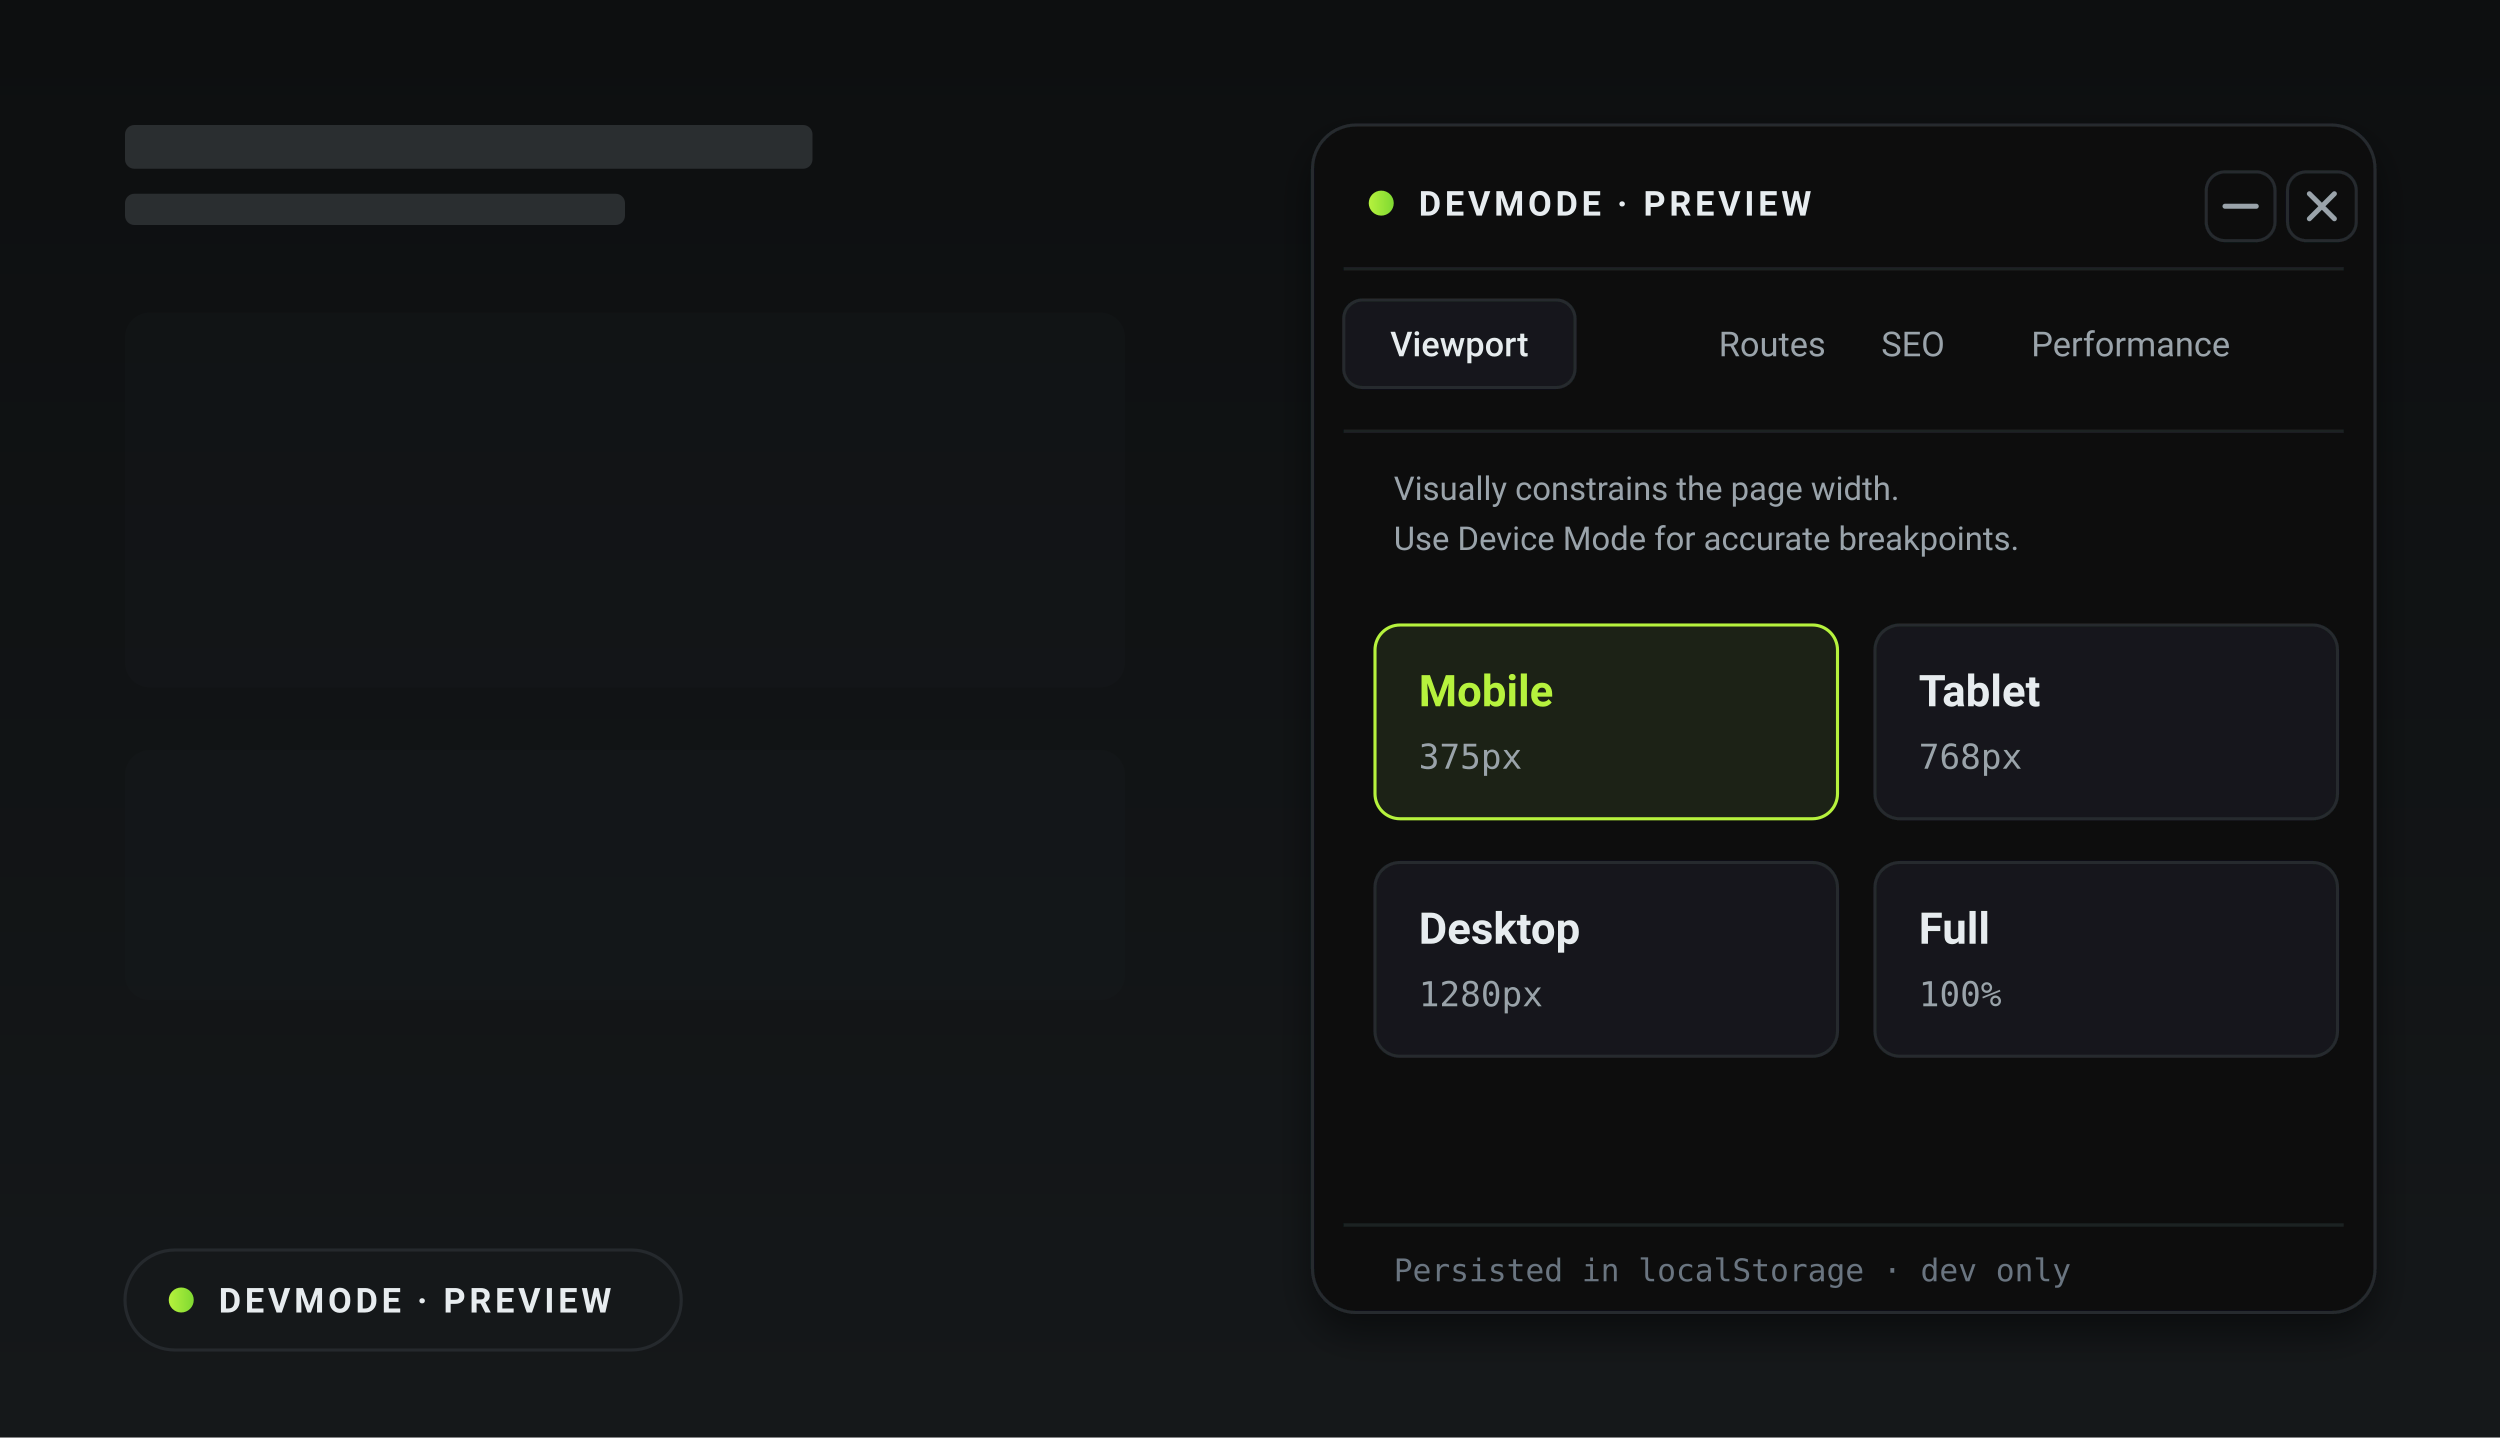
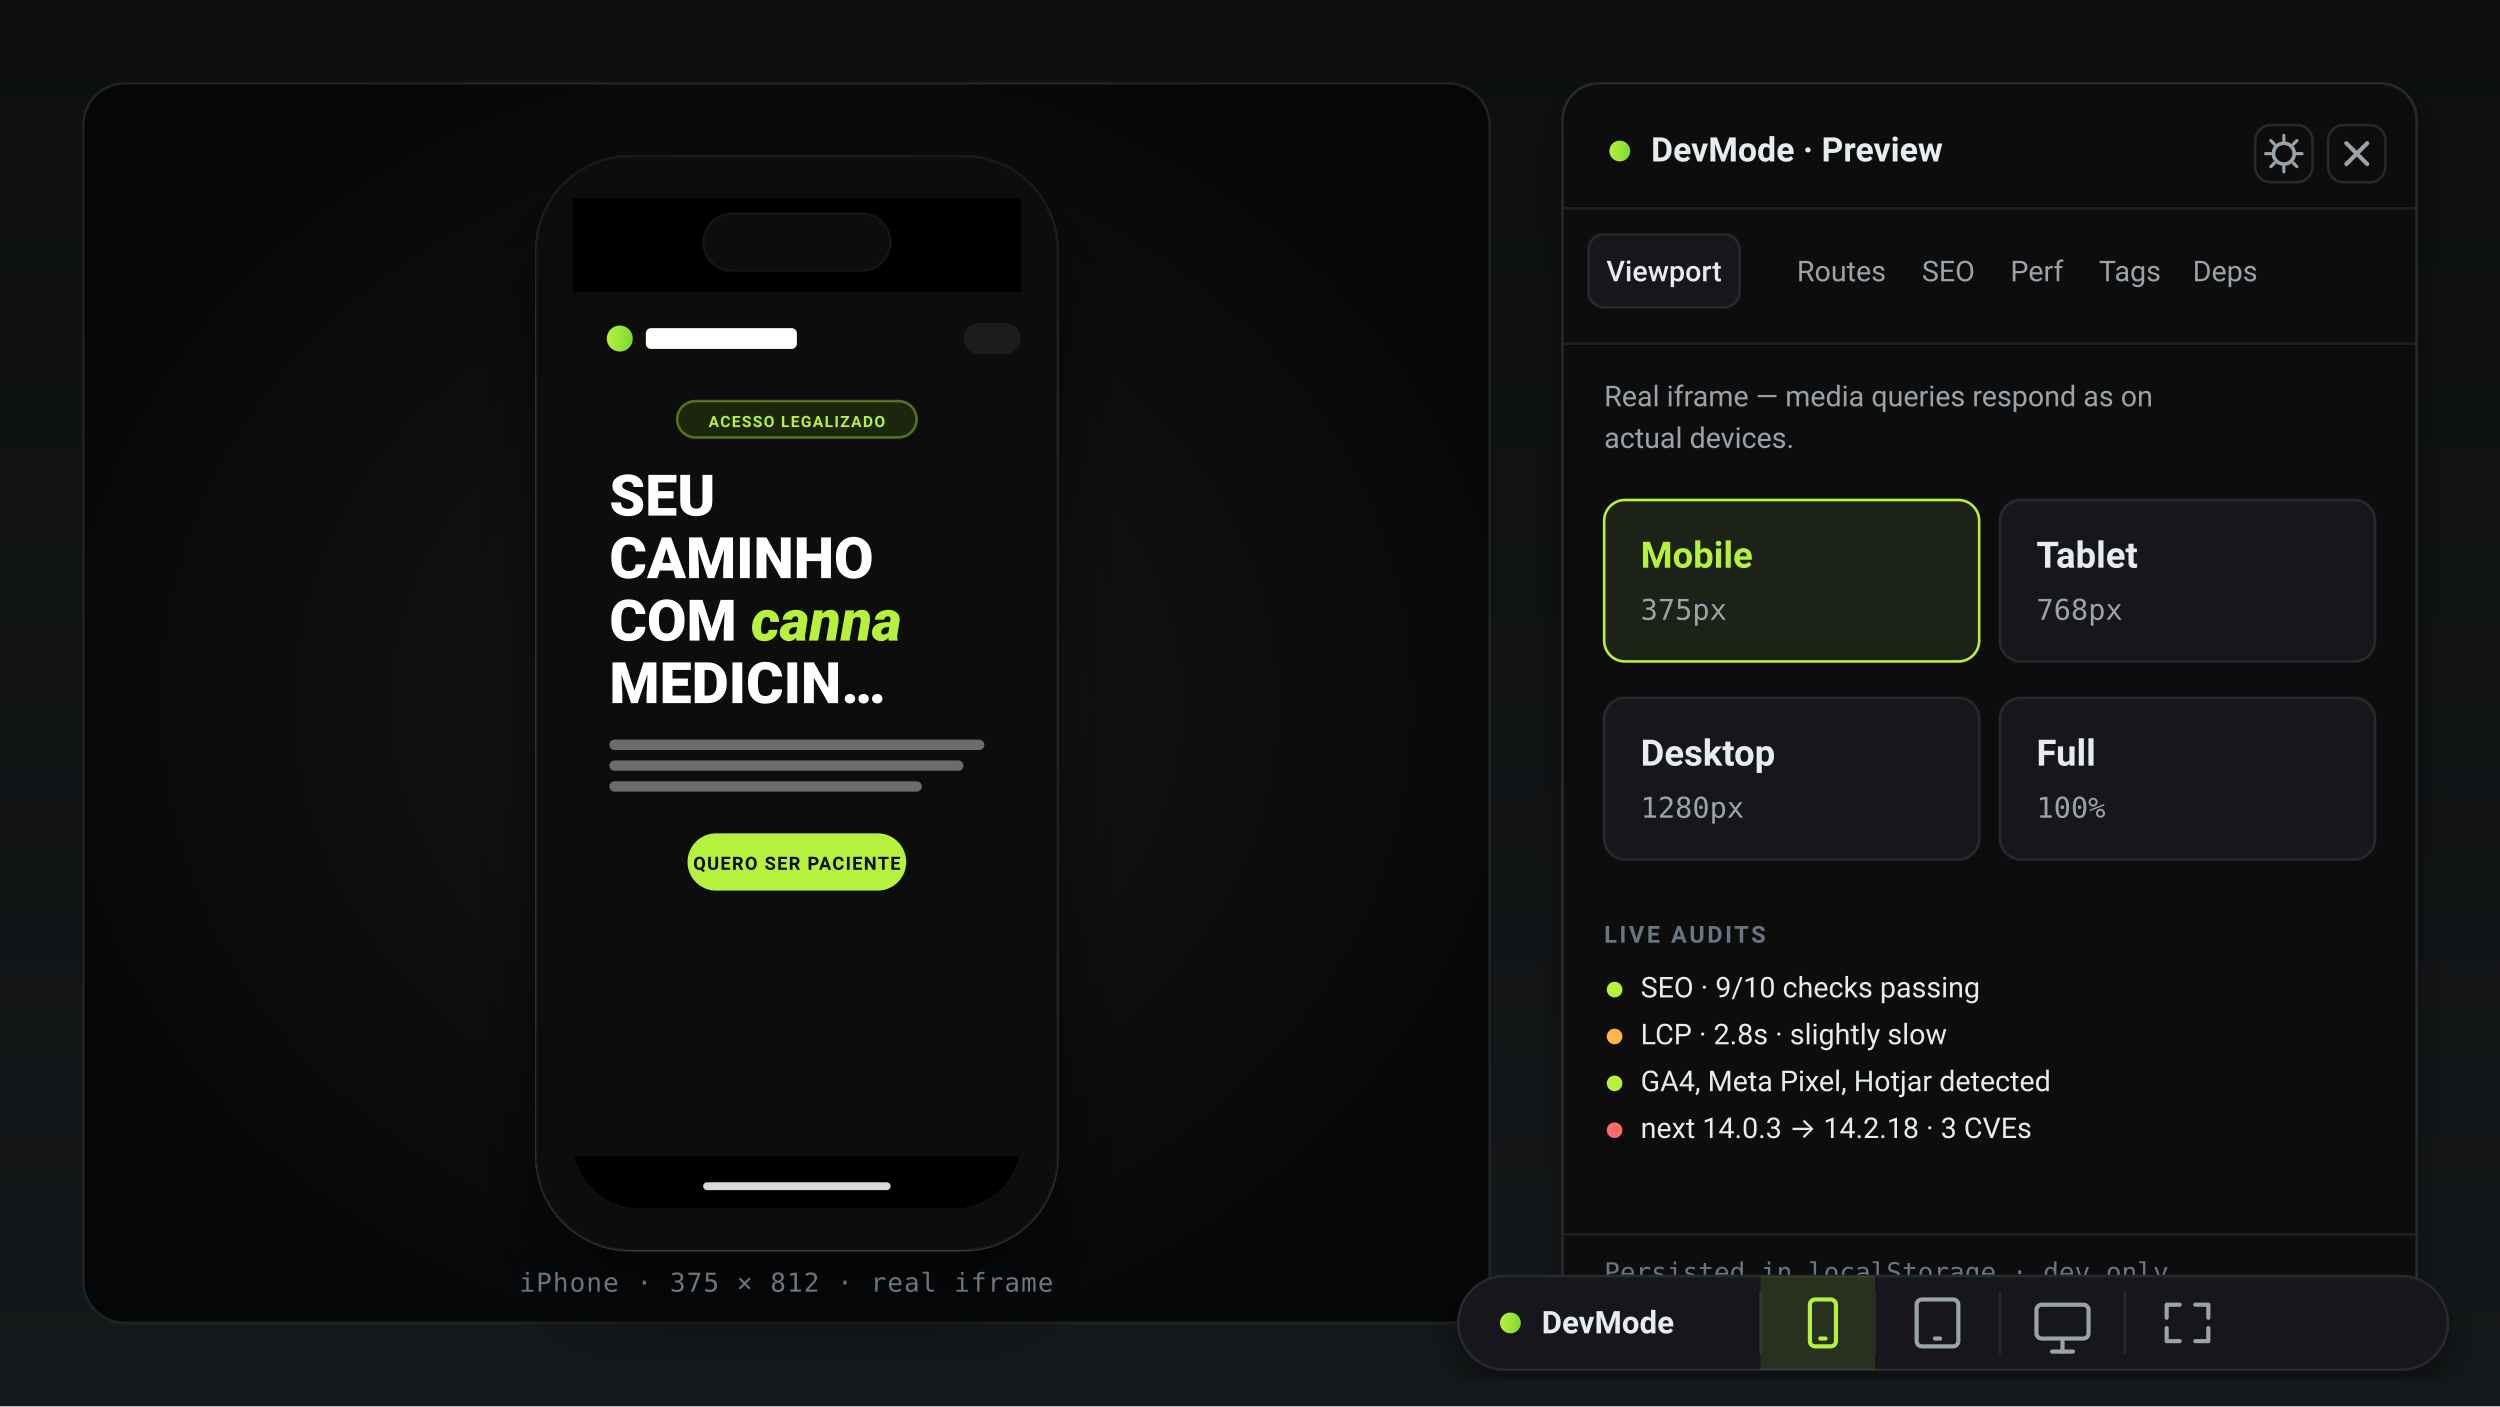
- <svg xmlns="http://www.w3.org/2000/svg" viewBox="0 0 800 460" width="800" height="460" role="img" aria-label="DevMode Preview drawer in action">
+ <svg xmlns="http://www.w3.org/2000/svg" viewBox="0 0 960 540" width="960" height="540" role="img" aria-label="DevMode Preview overview">
  <defs>
    <linearGradient id="bg" x1="0" y1="0" x2="0" y2="1">
      <stop offset="0" stop-color="#0d0f10" />
      <stop offset="1" stop-color="#15181a" />
    </linearGradient>
+     <radialGradient id="stage" cx="50%" cy="50%" r="60%">
+       <stop offset="0" stop-color="#16181a" />
+       <stop offset="1" stop-color="#050607" />
+     </radialGradient>
    <linearGradient id="accent" x1="0" y1="0" x2="1" y2="0">
      <stop offset="0" stop-color="#b6f23d" />
      <stop offset="1" stop-color="#7fd932" />
    </linearGradient>
    <filter id="shadow" x="-10%" y="-10%" width="120%" height="120%">
      <feGaussianBlur in="SourceAlpha" stdDeviation="6" />
      <feOffset dx="0" dy="6" result="o" />
      <feComponentTransfer>
        <feFuncA type="linear" slope="0.45" />
      </feComponentTransfer>
      <feMerge>
        <feMergeNode />
        <feMergeNode in="SourceGraphic" />
      </feMerge>
    </filter>
+     <filter id="phoneShadow" x="-20%" y="-10%" width="140%" height="120%">
+       <feGaussianBlur in="SourceAlpha" stdDeviation="14" />
+       <feOffset dx="0" dy="22" result="o" />
+       <feComponentTransfer>
+         <feFuncA type="linear" slope="0.55" />
+       </feComponentTransfer>
+       <feMerge>
+         <feMergeNode />
+         <feMergeNode in="SourceGraphic" />
+       </feMerge>
+     </filter>
    <style>
      .mono { font-family: ui-monospace, SFMono-Regular, "JetBrains Mono", Menlo, Consolas, monospace; }
      .sans { font-family: ui-sans-serif, system-ui, -apple-system, "Segoe UI", Roboto, sans-serif; }
      .pulse { animation: p 2s ease-in-out infinite; transform-origin: center; transform-box: fill-box; }
      @keyframes p { 0%,100% { opacity:1; transform:scale(1); } 50% { opacity:.7; transform:scale(1.15); } }
    </style>
  </defs>
-   <rect width="800" height="460" fill="url(#bg)" />
-   <g opacity="0.20" fill="#9aa3aa" class="sans">
-     <rect x="40" y="40" width="220" height="14" rx="3" />
-     <rect x="40" y="62" width="160" height="10" rx="3" />
-     <rect x="40" y="100" width="320" height="120" rx="8" fill="#1b1f22" />
-     <rect x="40" y="240" width="320" height="80" rx="8" fill="#1b1f22" />
+   <rect width="960" height="540" fill="url(#bg)" />
+   <rect x="32" y="32" width="540" height="476" rx="16" fill="url(#stage)" stroke="#1f2225" />
+   <g transform="translate(206,60)" filter="url(#phoneShadow)">
+     <rect x="0" y="0" width="200" height="420" rx="36" fill="#0a0a0a" stroke="rgba(255,255,255,0.06)" />
+     <rect x="14" y="16" width="172" height="388" rx="26" fill="#000" />
+     <rect x="14" y="16" width="172" height="36" fill="#000" />
+     <rect x="64" y="22" width="72" height="22" rx="11" fill="#0a0a0a" stroke="rgba(255,255,255,0.06)" />
+     <g transform="translate(14,52)">
+       <rect width="172" height="332" fill="#0a0a0a" />
+       <g transform="translate(12,12)">
+         <circle cx="6" cy="6" r="5" fill="url(#accent)" />
+         <rect x="16" y="2" width="58" height="8" rx="2" fill="#fff" />
+         <rect x="138" y="0" width="22" height="12" rx="6" fill="#1a1d1f" />
+       </g>
+       <rect x="40" y="42" width="92" height="14" rx="7" fill="rgba(182,242,61,0.12)" stroke="rgba(182,242,61,0.4)" />
+       <text x="86" y="52" text-anchor="middle" font-size="6" font-weight="700" fill="#b6f23d" class="sans" letter-spacing="0.5">ACESSO LEGALIZADO</text>
+       <text x="14" y="86" font-size="22" font-weight="800" fill="#fff" class="sans">SEU</text>
+       <text x="14" y="110" font-size="22" font-weight="800" fill="#fff" class="sans">CAMINHO</text>
+       <text x="14" y="134" font-size="22" font-weight="800" fill="#fff" class="sans">COM <tspan font-style="italic" fill="#b6f23d">canna</tspan>
+       </text>
+       <text x="14" y="158" font-size="22" font-weight="800" fill="#fff" class="sans">MEDICIN…</text>
+       <rect x="14" y="172" width="144" height="4" rx="2" fill="rgba(255,255,255,0.4)" />
+       <rect x="14" y="180" width="136" height="4" rx="2" fill="rgba(255,255,255,0.4)" />
+       <rect x="14" y="188" width="120" height="4" rx="2" fill="rgba(255,255,255,0.4)" />
+       <rect x="44" y="208" width="84" height="22" rx="11" fill="#b6f23d" />
+       <text x="86" y="222" text-anchor="middle" font-size="7" font-weight="700" fill="#0a0a0a" class="sans" letter-spacing="0.5">QUERO SER PACIENTE</text>
+     </g>
+     <rect x="64" y="394" width="72" height="3" rx="1.5" fill="rgba(255,255,255,0.85)" />
  </g>
-   <g filter="url(#shadow)">
-     <rect x="420" y="40" width="340" height="380" rx="14" fill="#0d0f10" stroke="#25292d" />
+   <text x="302" y="496" text-anchor="middle" fill="#6b7480" font-size="10" class="mono" letter-spacing="0.4">iPhone · 375 × 812 · real iframe</text>
+   <g filter="url(#shadow)" transform="translate(600,32)">
+     <rect width="328" height="476" rx="14" fill="#0d0f10" stroke="#25292d" />
    <g>
-       <circle cx="442" cy="65" r="4" fill="url(#accent)" class="pulse" />
-       <text x="454" y="69" fill="#e7ecef" font-size="11" font-weight="700" letter-spacing="1.2" class="sans">DEVMODE · PREVIEW</text>
-       <g transform="translate(706,55)">
+       <circle cx="22" cy="26" r="4" fill="url(#accent)" class="pulse" />
+       <text x="34" y="30" fill="#e7ecef" font-size="13" font-weight="600" class="sans">DevMode · Preview</text>
+       <g transform="translate(266,16)">
        <rect width="22" height="22" rx="6" fill="transparent" stroke="#25292d" />
-         <path d="M6 11h10" stroke="#9aa3aa" stroke-width="1.6" stroke-linecap="round" />
+         <circle cx="11" cy="11" r="4" fill="none" stroke="#9aa3aa" stroke-width="1.4" />
+         <path d="M11 4v2M11 16v2M4 11h2M16 11h2M6 6l1.4 1.4M14.6 14.6l1.4 1.4M6 16l1.4-1.4M14.6 7.4l1.4-1.4" stroke="#9aa3aa" stroke-width="1.2" stroke-linecap="round" />
      </g>
-       <g transform="translate(732,55)">
+       <g transform="translate(294,16)">
        <rect width="22" height="22" rx="6" fill="transparent" stroke="#25292d" />
        <path d="M7 7l8 8M15 7l-8 8" stroke="#9aa3aa" stroke-width="1.6" stroke-linecap="round" />
      </g>
    </g>
-     <line x1="430" y1="86" x2="750" y2="86" stroke="#1d2124" />
-     <g transform="translate(430,96)">
-       <rect width="74" height="28" rx="6" fill="#15181a" stroke="#25292d" />
-       <text x="37" y="18" text-anchor="middle" fill="#e7ecef" font-size="11" font-weight="500" class="sans">Viewport</text>
-       <text x="120" y="18" fill="#9aa3aa" font-size="11" class="sans">Routes</text>
-       <text x="172" y="18" fill="#9aa3aa" font-size="11" class="sans">SEO</text>
-       <text x="220" y="18" fill="#9aa3aa" font-size="11" class="sans">Performance</text>
+     <line x1="0" y1="48" x2="328" y2="48" stroke="#1d2124" />
+     <g transform="translate(10,58)">
+       <rect width="58" height="28" rx="6" fill="#15181a" stroke="#25292d" />
+       <text x="29" y="18" text-anchor="middle" fill="#e7ecef" font-size="11" font-weight="500" class="sans">Viewport</text>
+       <text x="80" y="18" fill="#9aa3aa" font-size="11" class="sans">Routes</text>
+       <text x="128" y="18" fill="#9aa3aa" font-size="11" class="sans">SEO</text>
+       <text x="162" y="18" fill="#9aa3aa" font-size="11" class="sans">Perf</text>
+       <text x="196" y="18" fill="#9aa3aa" font-size="11" class="sans">Tags</text>
+       <text x="232" y="18" fill="#9aa3aa" font-size="11" class="sans">Deps</text>
    </g>
-     <line x1="430" y1="138" x2="750" y2="138" stroke="#1d2124" />
-     <text x="446" y="160" fill="#9aa3aa" font-size="10.5" class="sans">
-       <tspan>Visually constrains the page width.</tspan>
+     <line x1="0" y1="100" x2="328" y2="100" stroke="#1d2124" />
+     <text x="16" y="124" fill="#9aa3aa" font-size="11" class="sans">
+       <tspan>Real iframe — media queries respond as on</tspan>
    </text>
-     <text x="446" y="176" fill="#9aa3aa" font-size="10.5" class="sans">
-       <tspan>Use Device Mode for accurate breakpoints.</tspan>
+     <text x="16" y="140" fill="#9aa3aa" font-size="11" class="sans">
+       <tspan>actual devices.</tspan>
    </text>
-     <g transform="translate(440,200)">
-       <rect width="148" height="62" rx="8" fill="rgba(182,242,61,0.08)" stroke="#b6f23d" />
+     <g transform="translate(16,160)">
+       <rect width="144" height="62" rx="8" fill="rgba(182,242,61,0.08)" stroke="#b6f23d" />
      <text x="14" y="26" fill="#b6f23d" font-size="14" font-weight="700" class="sans">Mobile</text>
      <text x="14" y="46" fill="#9aa3aa" font-size="11" class="mono">375px</text>
-       <g transform="translate(160,0)">
-         <rect width="148" height="62" rx="8" fill="#15181a" stroke="#25292d" />
+       <g transform="translate(152,0)">
+         <rect width="144" height="62" rx="8" fill="#15181a" stroke="#25292d" />
        <text x="14" y="26" fill="#e7ecef" font-size="14" font-weight="700" class="sans">Tablet</text>
        <text x="14" y="46" fill="#9aa3aa" font-size="11" class="mono">768px</text>
      </g>
      <g transform="translate(0,76)">
-         <rect width="148" height="62" rx="8" fill="#15181a" stroke="#25292d" />
+         <rect width="144" height="62" rx="8" fill="#15181a" stroke="#25292d" />
        <text x="14" y="26" fill="#e7ecef" font-size="14" font-weight="700" class="sans">Desktop</text>
        <text x="14" y="46" fill="#9aa3aa" font-size="11" class="mono">1280px</text>
      </g>
-       <g transform="translate(160,76)">
-         <rect width="148" height="62" rx="8" fill="#15181a" stroke="#25292d" />
+       <g transform="translate(152,76)">
+         <rect width="144" height="62" rx="8" fill="#15181a" stroke="#25292d" />
        <text x="14" y="26" fill="#e7ecef" font-size="14" font-weight="700" class="sans">Full</text>
        <text x="14" y="46" fill="#9aa3aa" font-size="11" class="mono">100%</text>
      </g>
    </g>
-     <line x1="430" y1="392" x2="750" y2="392" stroke="#1d2124" />
-     <text x="446" y="410" fill="#6b7480" font-size="10" class="mono">Persisted in localStorage · dev only</text>
+     <g transform="translate(16,330)">
+       <text x="0" y="0" font-size="9" fill="#6b7480" font-weight="700" letter-spacing="1" class="sans">LIVE AUDITS</text>
+       <g transform="translate(0,12)">
+         <circle cx="4" cy="6" r="3" fill="#b6f23d" />
+         <text x="14" y="9" font-size="11" fill="#e7ecef" class="sans">SEO · 9/10 checks passing</text>
+       </g>
+       <g transform="translate(0,30)">
+         <circle cx="4" cy="6" r="3" fill="#ffb547" />
+         <text x="14" y="9" font-size="11" fill="#e7ecef" class="sans">LCP · 2.8s · slightly slow</text>
+       </g>
+       <g transform="translate(0,48)">
+         <circle cx="4" cy="6" r="3" fill="#b6f23d" />
+         <text x="14" y="9" font-size="11" fill="#e7ecef" class="sans">GA4, Meta Pixel, Hotjar detected</text>
+       </g>
+       <g transform="translate(0,66)">
+         <circle cx="4" cy="6" r="3" fill="#ff6b6b" />
+         <text x="14" y="9" font-size="11" fill="#e7ecef" class="sans">next 14.0.3 → 14.2.18 · 3 CVEs</text>
+       </g>
+     </g>
+     <line x1="0" y1="442" x2="328" y2="442" stroke="#1d2124" />
+     <text x="16" y="460" fill="#6b7480" font-size="10" class="mono">Persisted in localStorage · dev only</text>
  </g>
-   <g transform="translate(40,400)">
-     <rect width="178" height="32" rx="16" fill="#15181a" stroke="#25292d" />
-     <circle cx="18" cy="16" r="4" fill="url(#accent)" class="pulse" />
-     <text x="30" y="20" fill="#e7ecef" font-size="11" font-weight="700" letter-spacing="1.2" class="sans">DEVMODE · PREVIEW</text>
+   <g transform="translate(560,490)">
+     <rect width="380" height="36" rx="18" fill="#15181a" stroke="#25292d" filter="url(#shadow)" />
+     <circle cx="20" cy="18" r="4" fill="url(#accent)" class="pulse" />
+     <text x="32" y="22" fill="#e7ecef" font-size="12" font-weight="600" class="sans">DevMode</text>
+     <line x1="116" y1="6" x2="116" y2="30" stroke="#25292d" />
+     <rect x="116" y="0" width="44" height="36" fill="rgba(182,242,61,0.12)" />
+     <g transform="translate(132,9)" fill="none" stroke="#b6f23d" stroke-width="1.6" stroke-linecap="round" stroke-linejoin="round">
+       <rect x="3" y="0" width="10" height="18" rx="2" />
+       <line x1="7" y1="15" x2="9" y2="15" />
+     </g>
+     <line x1="160" y1="6" x2="160" y2="30" stroke="#25292d" />
+     <g transform="translate(176,9)" fill="none" stroke="#9aa3aa" stroke-width="1.6" stroke-linecap="round" stroke-linejoin="round">
+       <rect x="0" y="0" width="16" height="18" rx="2" />
+       <line x1="7" y1="15" x2="9" y2="15" />
+     </g>
+     <line x1="208" y1="6" x2="208" y2="30" stroke="#25292d" />
+     <g transform="translate(222,11)" fill="none" stroke="#9aa3aa" stroke-width="1.6" stroke-linecap="round" stroke-linejoin="round">
+       <rect x="0" y="0" width="20" height="13" rx="2" />
+       <line x1="6" y1="18" x2="14" y2="18" />
+       <line x1="10" y1="14" x2="10" y2="18" />
+     </g>
+     <line x1="256" y1="6" x2="256" y2="30" stroke="#25292d" />
+     <g transform="translate(272,10)" fill="none" stroke="#9aa3aa" stroke-width="1.6" stroke-linecap="round" stroke-linejoin="round">
+       <path d="M0 6V1h5M16 6V1h-5M0 10v5h5M16 10v5h-5" />
+     </g>
  </g>
</svg>
